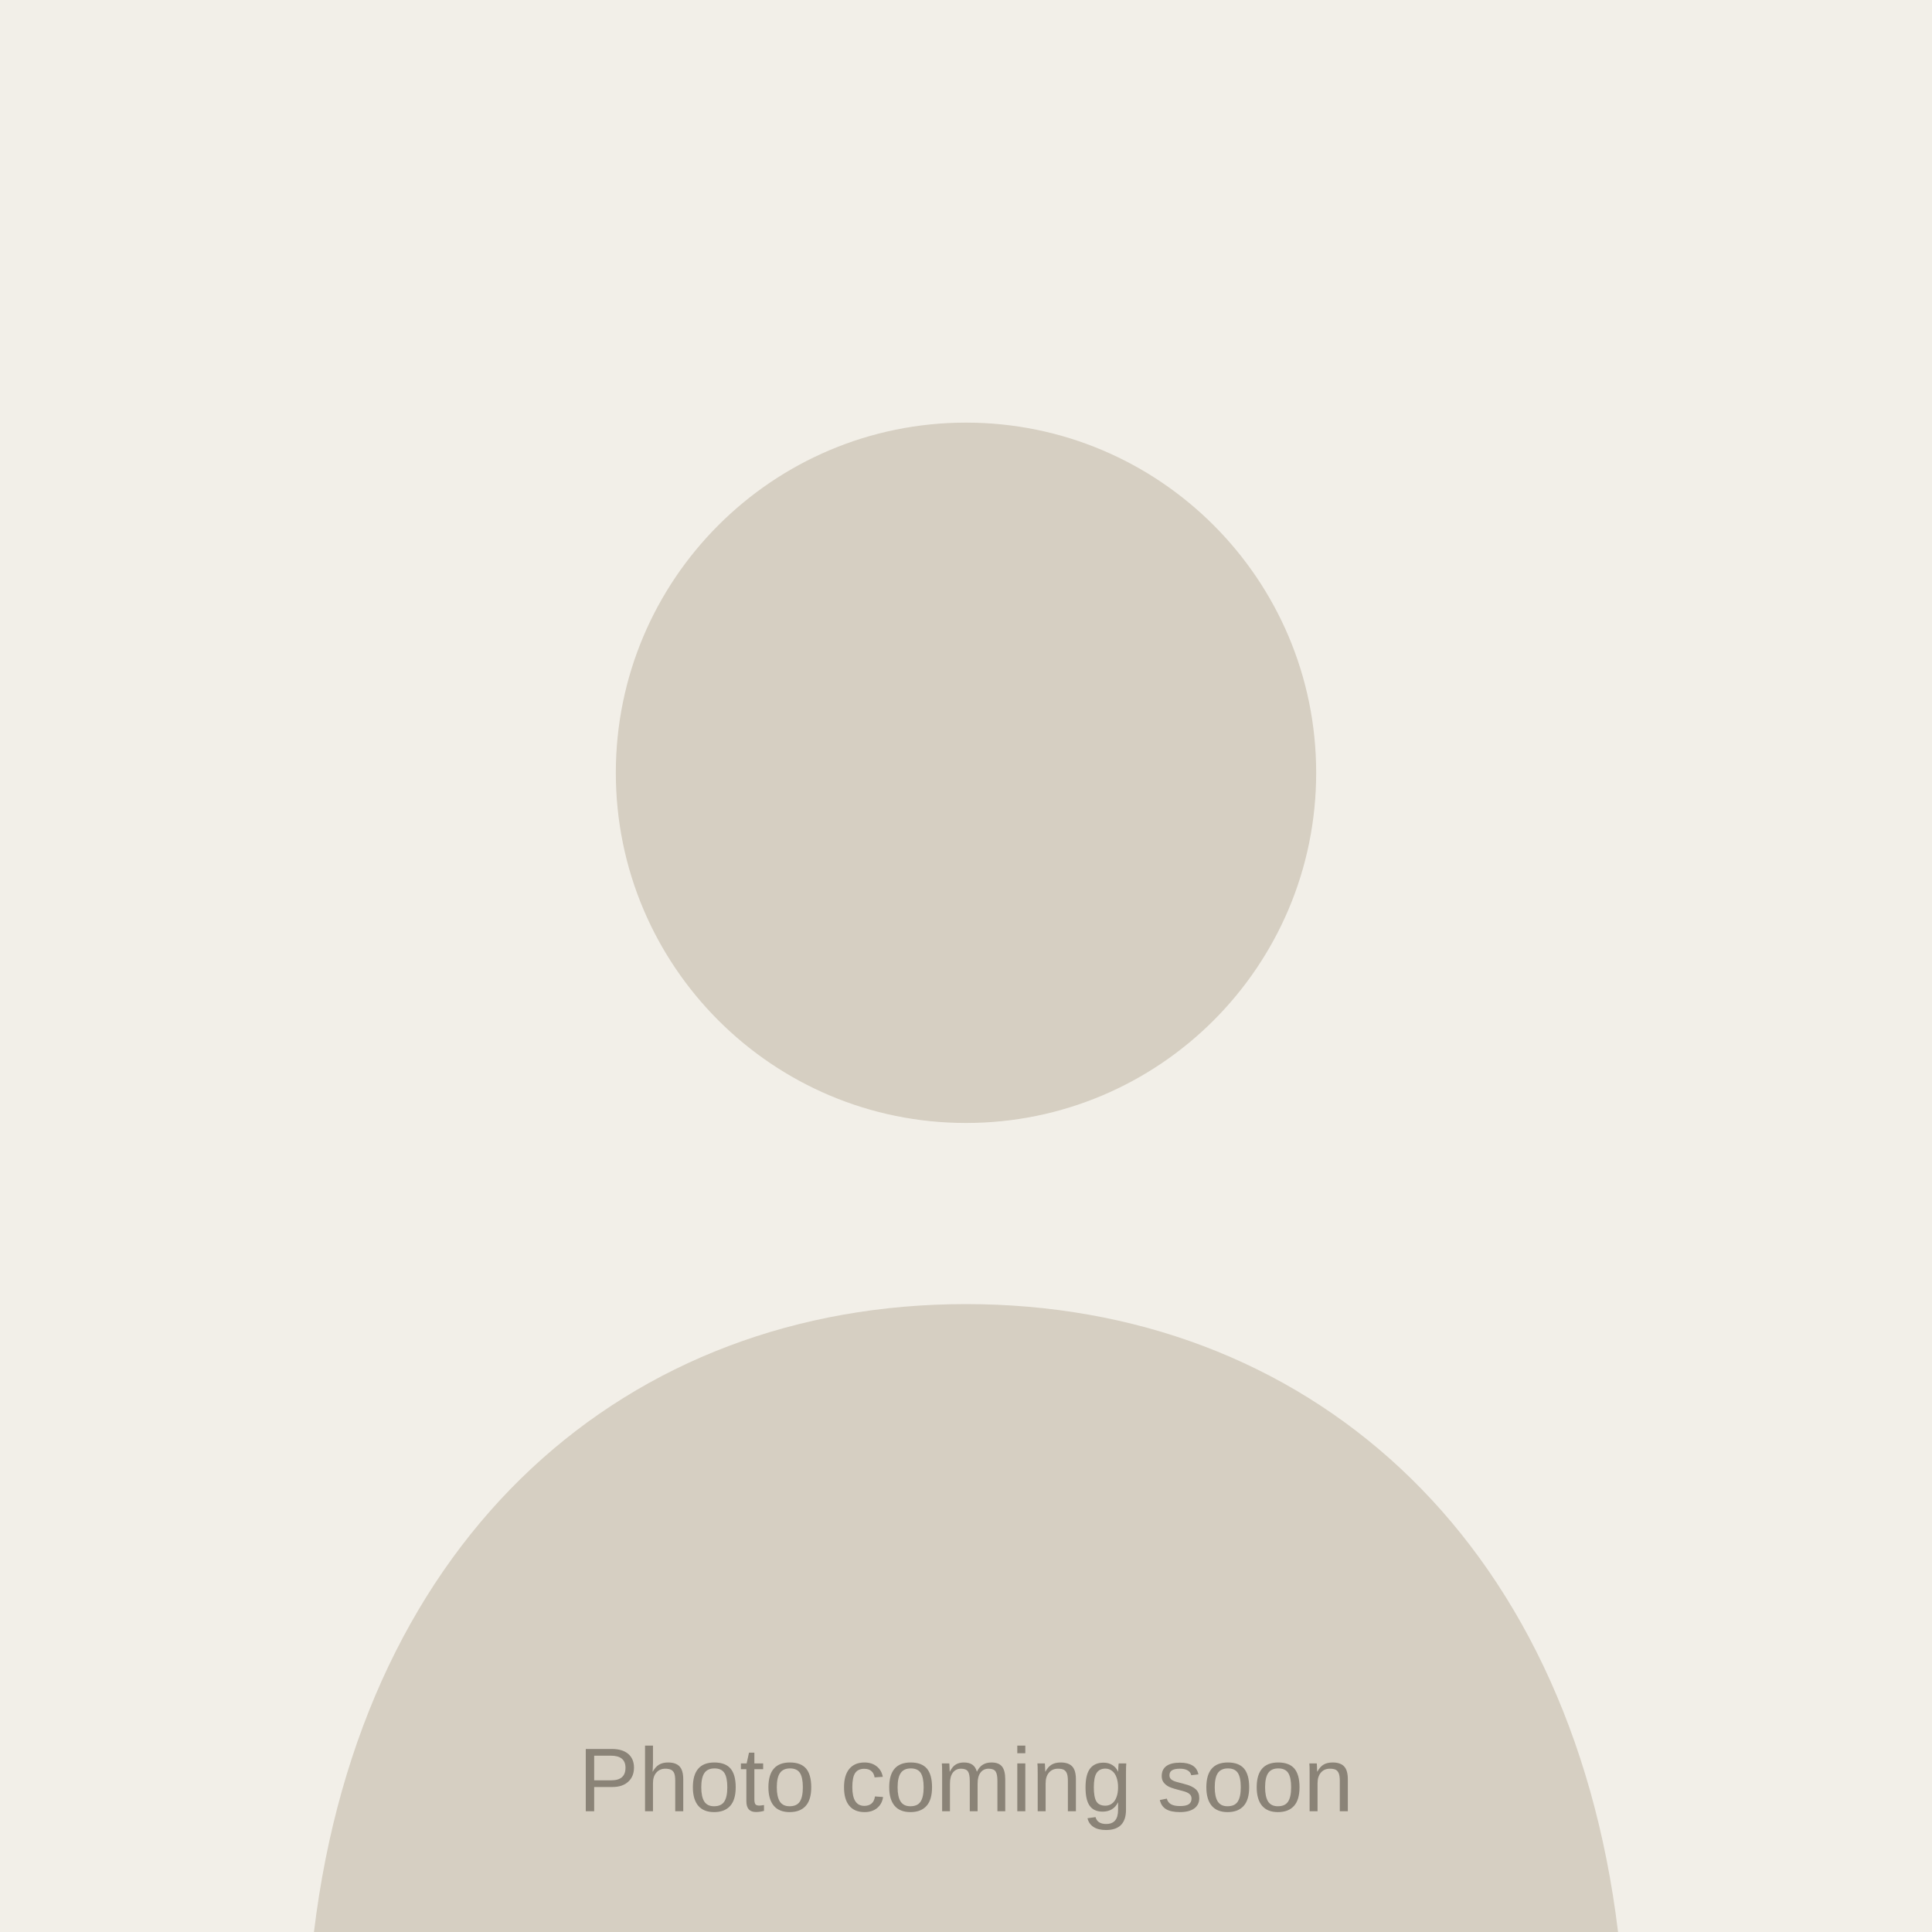
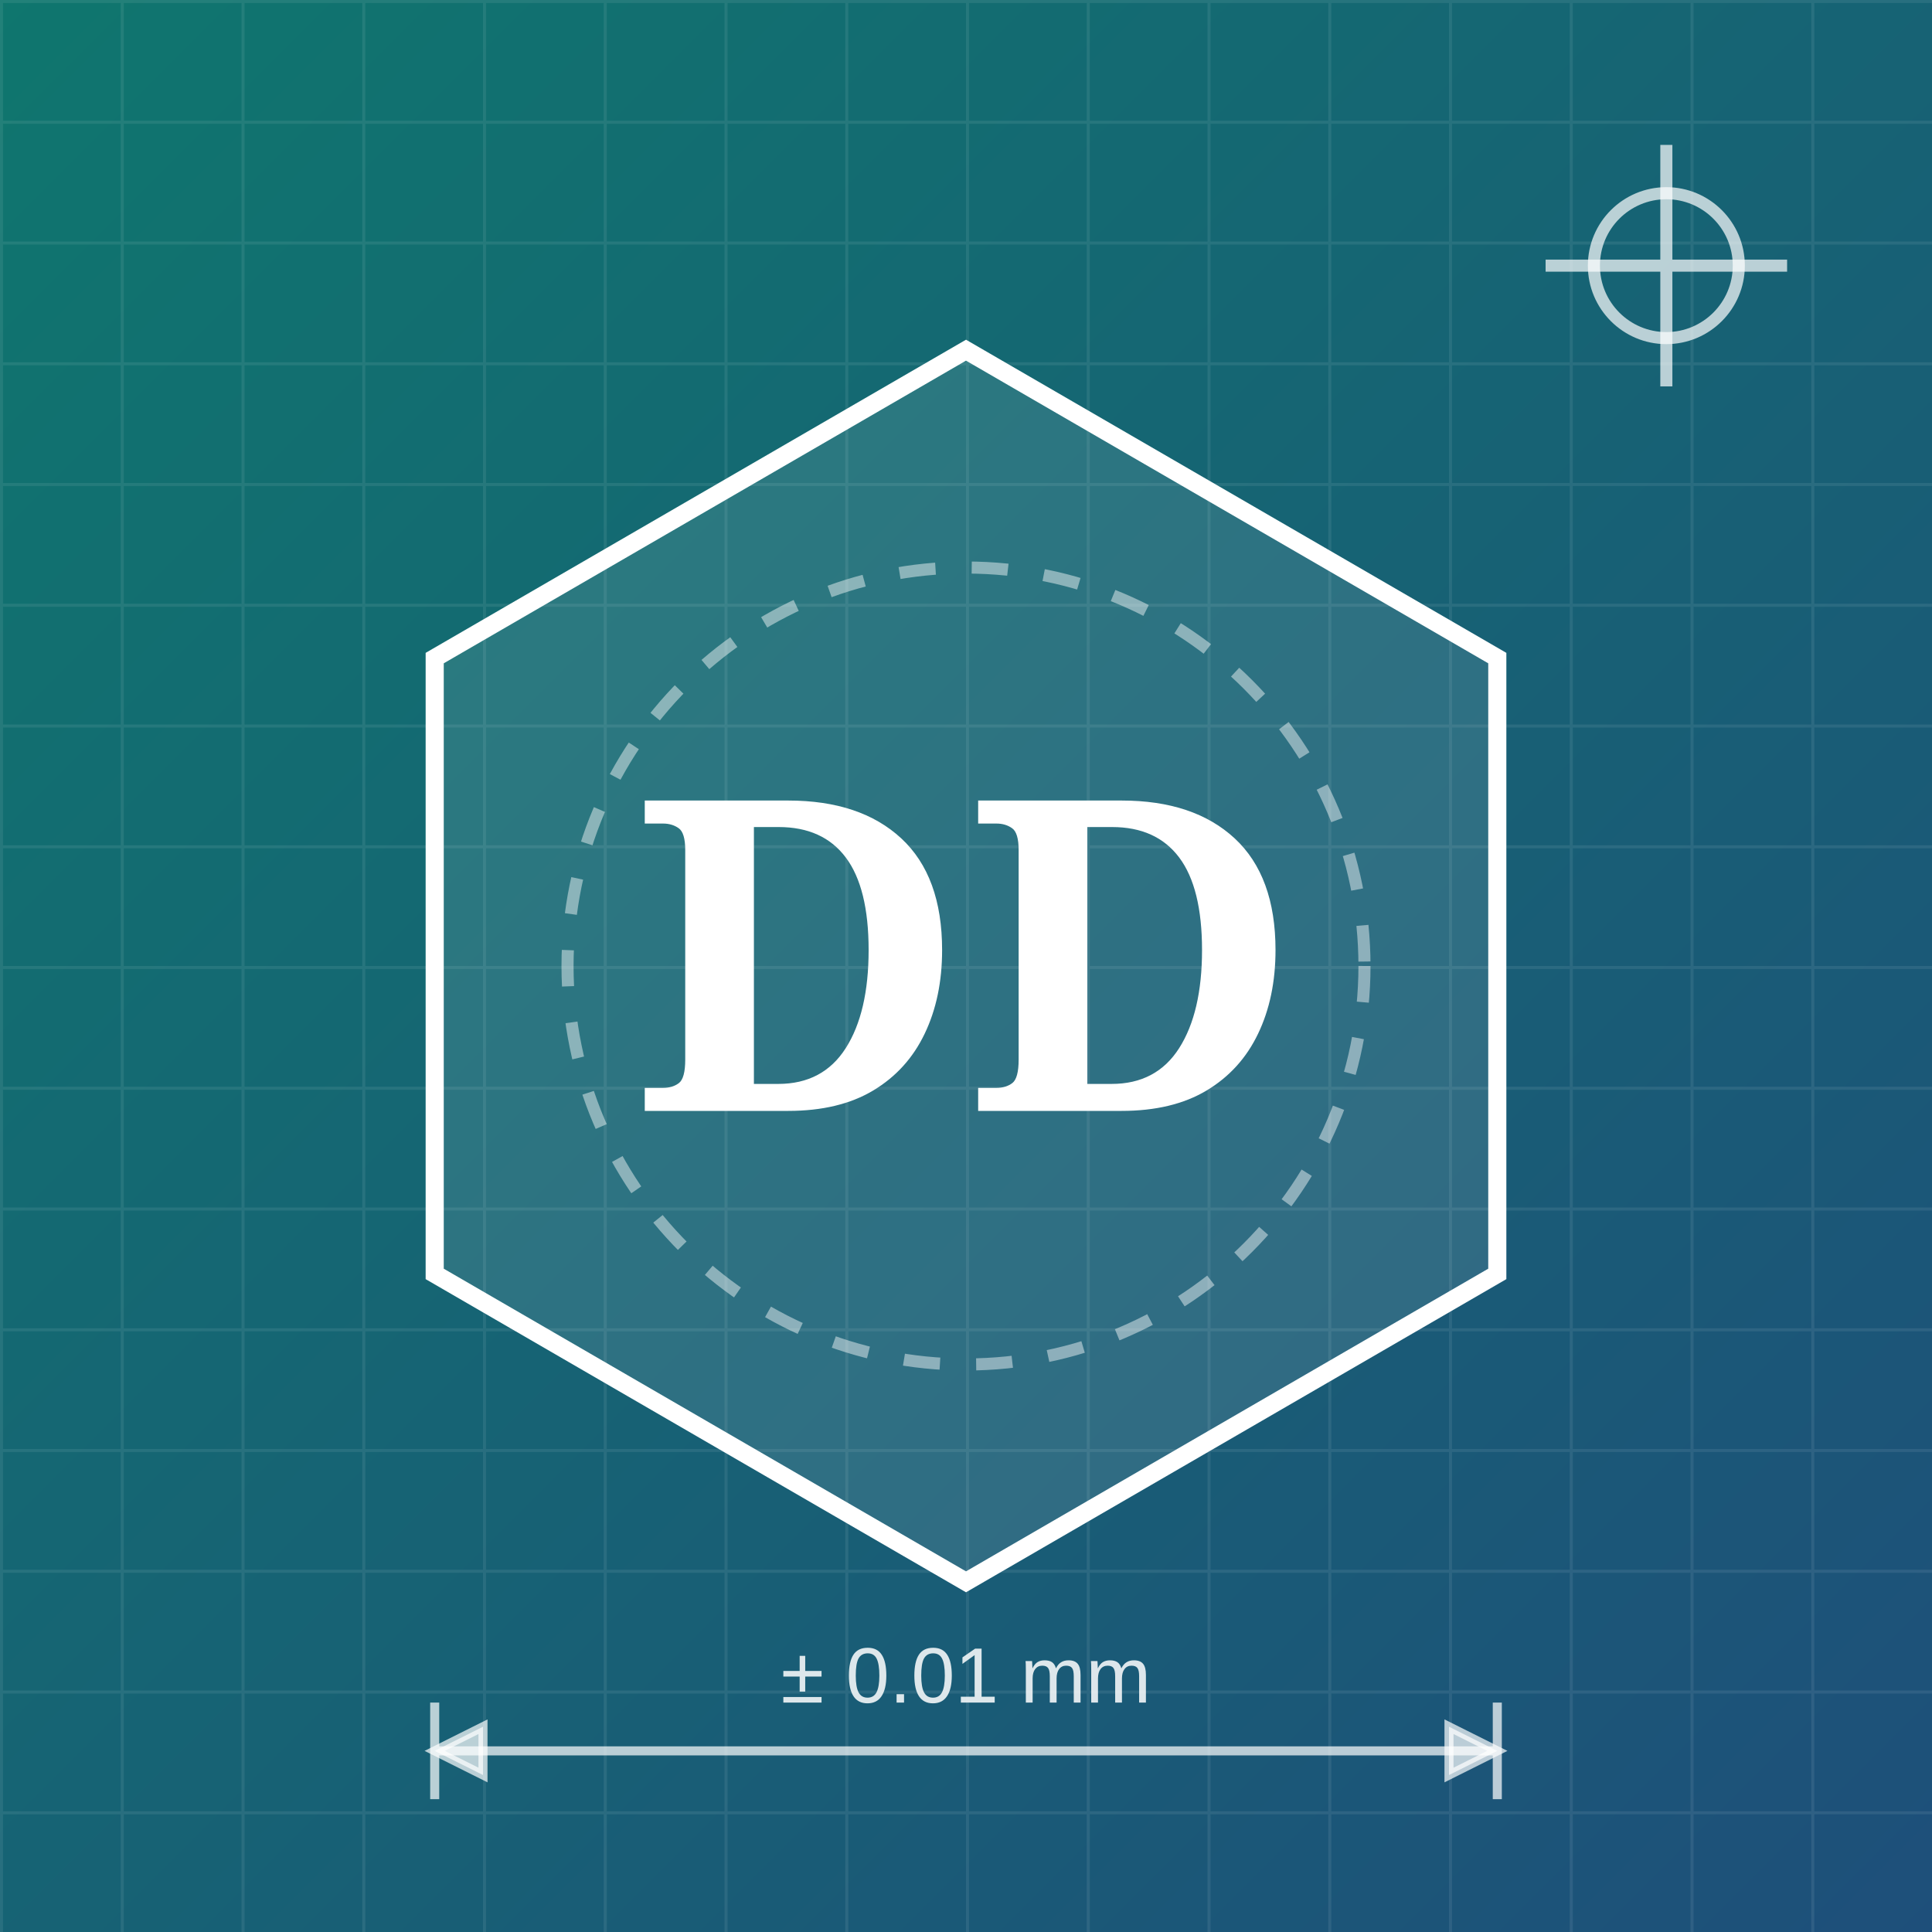
<svg xmlns="http://www.w3.org/2000/svg" viewBox="0 0 320 320" width="320" height="320">
-   <rect width="320" height="320" fill="#f2efe8" />
-   <circle cx="160" cy="128" r="58" fill="#d6cfc2" />
-   <path d="M52 320c8-66 52-104 108-104s100 38 108 104z" fill="#d6cfc2" />
-   <text x="160" y="300" text-anchor="middle" font-family="Arial, sans-serif" font-size="15" fill="#8a8377">Photo coming soon</text>
+   <defs>
+     <linearGradient id="bg" x1="0" y1="0" x2="1" y2="1">
+       <stop offset="0" stop-color="#0f766e" />
+       <stop offset="1" stop-color="#1e4f7a" />
+     </linearGradient>
+     <pattern id="grid" width="20" height="20" patternUnits="userSpaceOnUse">
+       <path d="M20 0H0v20" fill="none" stroke="#fff" stroke-opacity="0.08" />
+     </pattern>
+   </defs>
+   <rect width="320" height="320" fill="url(#bg)" />
+   <rect width="320" height="320" fill="url(#grid)" />
+   <path d="M160 58 248 109v102l-88 51-88-51V109z" fill="#fff" fill-opacity="0.1" stroke="#fff" stroke-width="3" />
+   <circle cx="160" cy="160" r="66" fill="none" stroke="#fff" stroke-opacity="0.45" stroke-width="2" stroke-dasharray="6 6" />
+   <text x="160" y="184" text-anchor="middle" font-family="Georgia, serif" font-size="72" font-weight="700" fill="#fff">DD</text>
+   <g stroke="#fff" stroke-opacity="0.7" stroke-width="2" fill="none">
+     <circle cx="276" cy="44" r="12" />
+     <path d="M276 24v40M256 44h40" />
+   </g>
+   <g stroke="#fff" stroke-opacity="0.7" stroke-width="1.5">
+     <path d="M72 290h176M72 282v16M248 282v16" />
+     <path d="M72 290l8-4v8zM248 290l-8-4v8z" fill="#fff" fill-opacity="0.7" />
+   </g>
+   <text x="160" y="282" text-anchor="middle" font-family="Arial, sans-serif" font-size="13" fill="#fff" fill-opacity="0.85">± 0.01 mm</text>
</svg>
